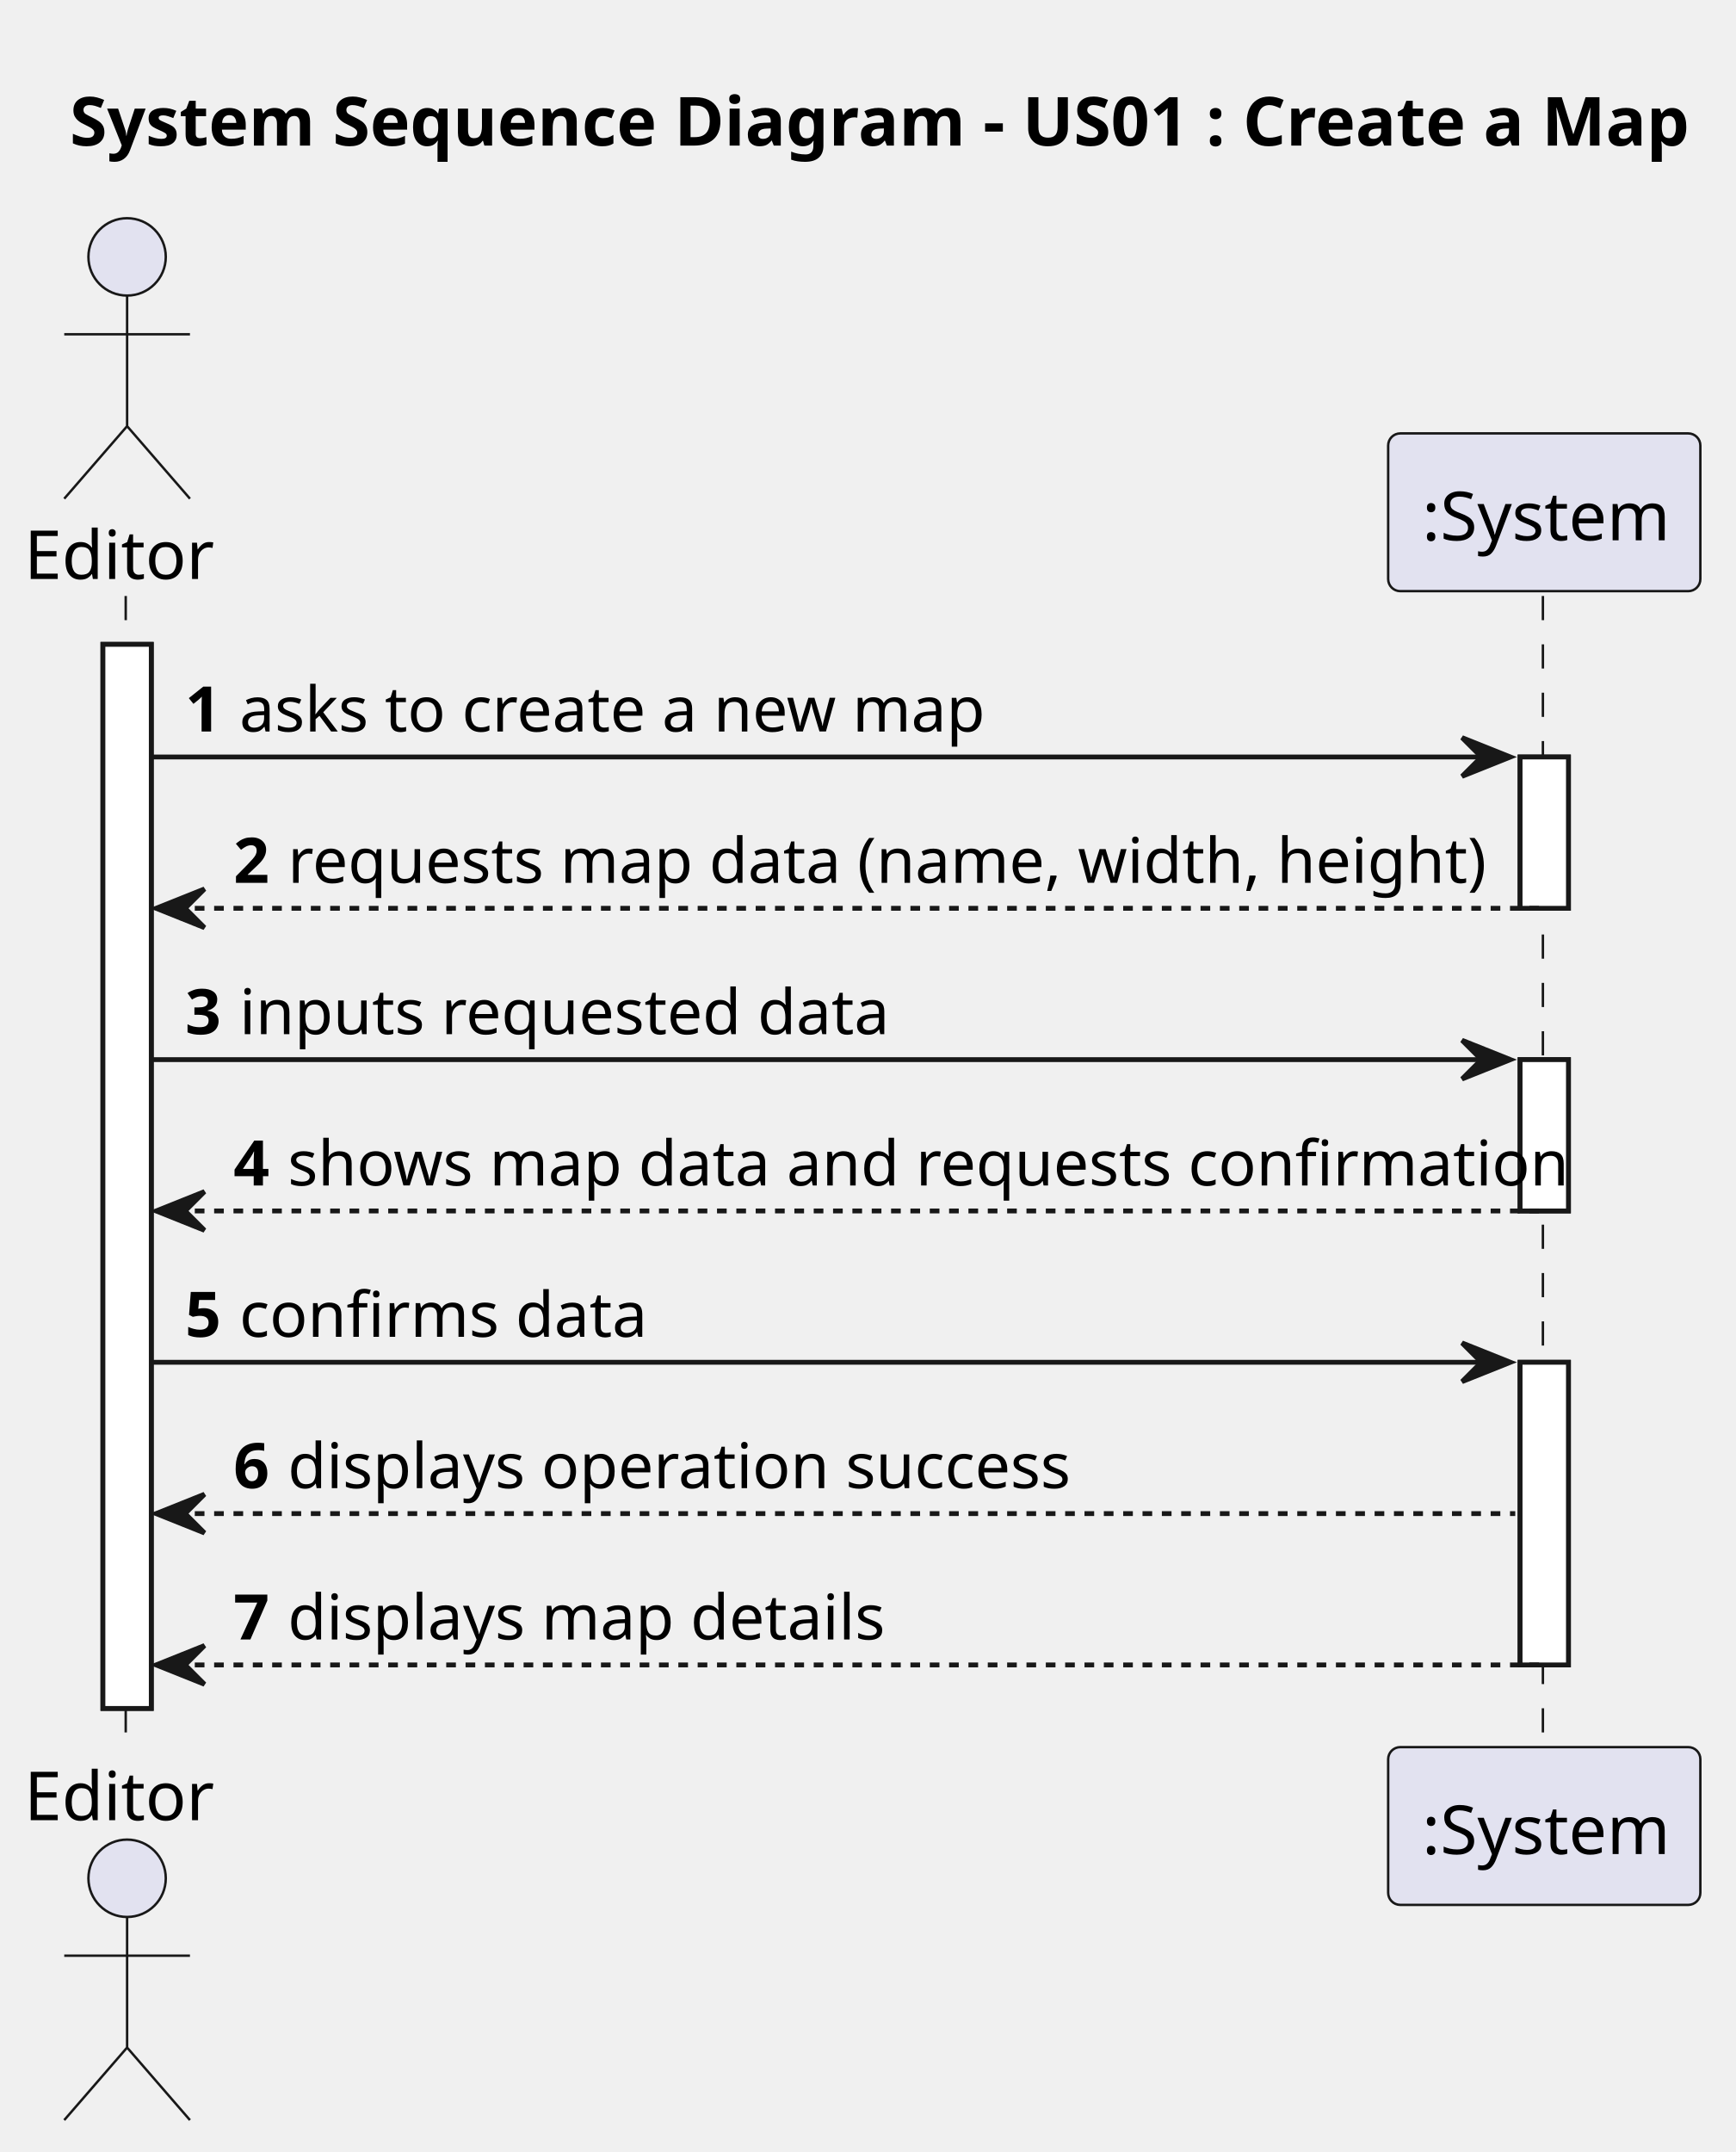
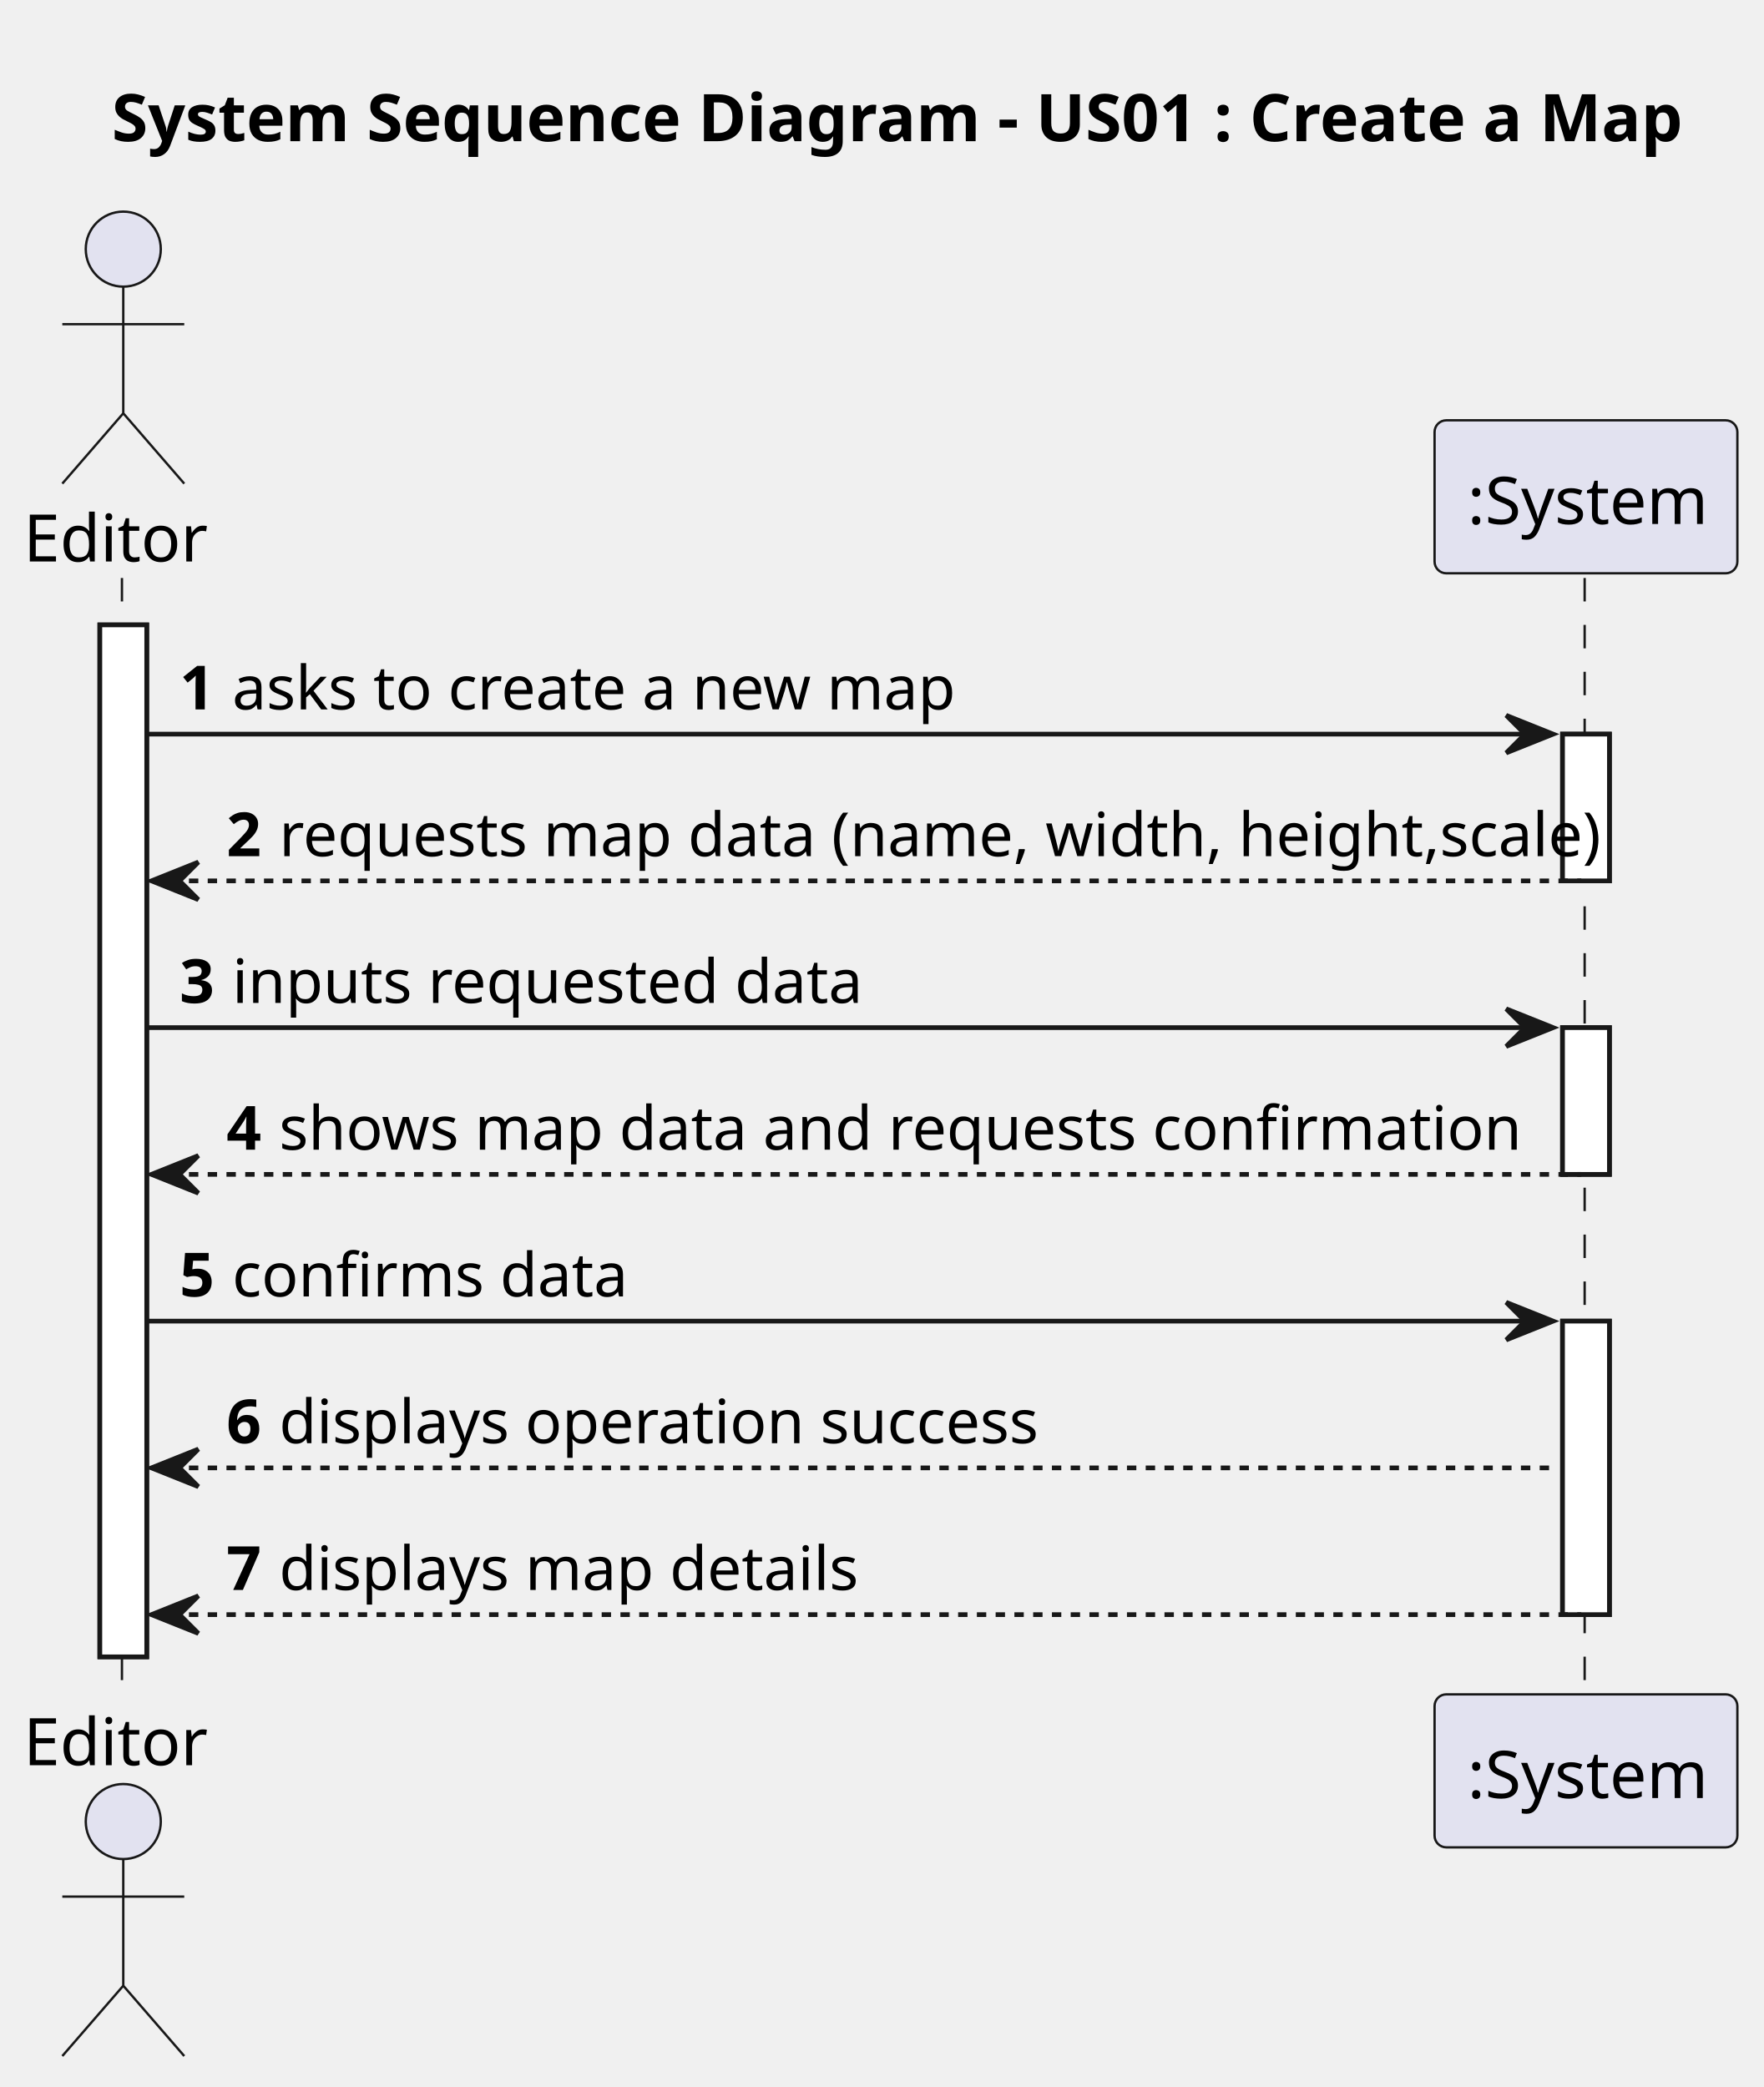
- <svg xmlns="http://www.w3.org/2000/svg" contentStyleType="text/css" height="445px" preserveAspectRatio="none" style="width:359px;height:445px;background:#FFFFFF;" version="1.1" viewBox="0 0 359 445" width="359px" zoomAndPan="magnify">
+ <svg xmlns="http://www.w3.org/2000/svg" contentStyleType="text/css" height="445px" preserveAspectRatio="none" style="width:376px;height:445px;background:#FFFFFF;" version="1.1" viewBox="0 0 376 445" width="376px" zoomAndPan="magnify">
  <defs />
  <g>
-     <text fill="#000000" font-family="sans-serif" font-size="14" font-weight="bold" lengthAdjust="spacing" textLength="326.792" x="14.432" y="30.107">System Sequence Diagram - US01 : Create a Map</text>
+     <text fill="#000000" font-family="sans-serif" font-size="14" font-weight="bold" lengthAdjust="spacing" textLength="326.792" x="23.823" y="30.107">System Sequence Diagram - US01 : Create a Map</text>
    <rect fill="#FFFFFF" height="220.037" style="stroke:#181818;stroke-width:1.0;" width="10" x="21.286" y="133.242" />
-     <rect fill="#FFFFFF" height="31.291" style="stroke:#181818;stroke-width:1.0;" width="10" x="314.373" y="156.533" />
-     <rect fill="#FFFFFF" height="31.291" style="stroke:#181818;stroke-width:1.0;" width="10" x="314.373" y="219.115" />
-     <rect fill="#FFFFFF" height="62.582" style="stroke:#181818;stroke-width:1.0;" width="10" x="314.373" y="281.697" />
+     <rect fill="#FFFFFF" height="31.291" style="stroke:#181818;stroke-width:1.0;" width="10" x="333.156" y="156.533" />
+     <rect fill="#FFFFFF" height="31.291" style="stroke:#181818;stroke-width:1.0;" width="10" x="333.156" y="219.115" />
+     <rect fill="#FFFFFF" height="62.582" style="stroke:#181818;stroke-width:1.0;" width="10" x="333.156" y="281.697" />
    <line style="stroke:#181818;stroke-width:0.5;stroke-dasharray:5.0,5.0;" x1="26" x2="26" y1="123.242" y2="362.279" />
-     <line style="stroke:#181818;stroke-width:0.5;stroke-dasharray:5.0,5.0;" x1="319.09" x2="319.09" y1="123.242" y2="362.279" />
+     <line style="stroke:#181818;stroke-width:0.5;stroke-dasharray:5.0,5.0;" x1="337.873" x2="337.873" y1="123.242" y2="362.279" />
    <text fill="#000000" font-family="sans-serif" font-size="14" lengthAdjust="spacing" textLength="36.572" x="5" y="119.728">Editor</text>
    <ellipse cx="26.286" cy="53.121" fill="#E2E2F0" rx="8" ry="8" style="stroke:#181818;stroke-width:0.5;" />
    <path d="M26.286,61.121 L26.286,88.121 M13.286,69.121 L39.286,69.121 M26.286,88.121 L13.286,103.121 M26.286,88.121 L39.286,103.121 " fill="none" style="stroke:#181818;stroke-width:0.5;" />
    <text fill="#000000" font-family="sans-serif" font-size="14" lengthAdjust="spacing" textLength="36.572" x="5" y="376.387">Editor</text>
    <ellipse cx="26.286" cy="388.4" fill="#E2E2F0" rx="8" ry="8" style="stroke:#181818;stroke-width:0.5;" />
    <path d="M26.286,396.4 L26.286,423.4 M13.286,404.4 L39.286,404.4 M26.286,423.4 L13.286,438.4 M26.286,423.4 L39.286,438.4 " fill="none" style="stroke:#181818;stroke-width:0.5;" />
-     <rect fill="#E2E2F0" height="32.621" rx="2.5" ry="2.5" style="stroke:#181818;stroke-width:0.5;" width="64.565" x="287.09" y="89.621" />
-     <text fill="#000000" font-family="sans-serif" font-size="14" lengthAdjust="spacing" textLength="50.565" x="294.09" y="111.728">:System</text>
-     <rect fill="#E2E2F0" height="32.621" rx="2.5" ry="2.5" style="stroke:#181818;stroke-width:0.5;" width="64.565" x="287.09" y="361.279" />
-     <text fill="#000000" font-family="sans-serif" font-size="14" lengthAdjust="spacing" textLength="50.565" x="294.09" y="383.387">:System</text>
+     <rect fill="#E2E2F0" height="32.621" rx="2.5" ry="2.5" style="stroke:#181818;stroke-width:0.5;" width="64.565" x="305.873" y="89.621" />
+     <text fill="#000000" font-family="sans-serif" font-size="14" lengthAdjust="spacing" textLength="50.565" x="312.873" y="111.728">:System</text>
+     <rect fill="#E2E2F0" height="32.621" rx="2.5" ry="2.5" style="stroke:#181818;stroke-width:0.5;" width="64.565" x="305.873" y="361.279" />
+     <text fill="#000000" font-family="sans-serif" font-size="14" lengthAdjust="spacing" textLength="50.565" x="312.873" y="383.387">:System</text>
    <rect fill="#FFFFFF" height="220.037" style="stroke:#181818;stroke-width:1.0;" width="10" x="21.286" y="133.242" />
-     <rect fill="#FFFFFF" height="31.291" style="stroke:#181818;stroke-width:1.0;" width="10" x="314.373" y="156.533" />
-     <rect fill="#FFFFFF" height="31.291" style="stroke:#181818;stroke-width:1.0;" width="10" x="314.373" y="219.115" />
-     <rect fill="#FFFFFF" height="62.582" style="stroke:#181818;stroke-width:1.0;" width="10" x="314.373" y="281.697" />
-     <polygon fill="#181818" points="302.373,152.533,312.373,156.533,302.373,160.533,306.373,156.533" style="stroke:#181818;stroke-width:1.0;" />
-     <line style="stroke:#181818;stroke-width:1.0;" x1="31.286" x2="308.373" y1="156.533" y2="156.533" />
+     <rect fill="#FFFFFF" height="31.291" style="stroke:#181818;stroke-width:1.0;" width="10" x="333.156" y="156.533" />
+     <rect fill="#FFFFFF" height="31.291" style="stroke:#181818;stroke-width:1.0;" width="10" x="333.156" y="219.115" />
+     <rect fill="#FFFFFF" height="62.582" style="stroke:#181818;stroke-width:1.0;" width="10" x="333.156" y="281.697" />
+     <polygon fill="#181818" points="321.156,152.533,331.156,156.533,321.156,160.533,325.156,156.533" style="stroke:#181818;stroke-width:1.0;" />
+     <line style="stroke:#181818;stroke-width:1.0;" x1="31.286" x2="327.156" y1="156.533" y2="156.533" />
    <text fill="#000000" font-family="sans-serif" font-size="13" font-weight="bold" lengthAdjust="spacing" textLength="7.23" x="38.286" y="151.27">1</text>
    <text fill="#000000" font-family="sans-serif" font-size="13" lengthAdjust="spacing" textLength="148.129" x="49.516" y="151.27">asks to create a new map</text>
    <polygon fill="#181818" points="42.286,183.824,32.286,187.824,42.286,191.824,38.286,187.824" style="stroke:#181818;stroke-width:1.0;" />
-     <line style="stroke:#181818;stroke-width:1.0;stroke-dasharray:2.0,2.0;" x1="36.286" x2="318.373" y1="187.824" y2="187.824" />
+     <line style="stroke:#181818;stroke-width:1.0;stroke-dasharray:2.0,2.0;" x1="36.286" x2="337.156" y1="187.824" y2="187.824" />
    <text fill="#000000" font-family="sans-serif" font-size="13" font-weight="bold" lengthAdjust="spacing" textLength="7.23" x="48.286" y="182.561">2</text>
-     <text fill="#000000" font-family="sans-serif" font-size="13" lengthAdjust="spacing" textLength="232.68" x="59.516" y="182.561">requests map data (name, width, height)</text>
-     <polygon fill="#181818" points="302.373,215.115,312.373,219.115,302.373,223.115,306.373,219.115" style="stroke:#181818;stroke-width:1.0;" />
-     <line style="stroke:#181818;stroke-width:1.0;" x1="31.286" x2="308.373" y1="219.115" y2="219.115" />
+     <text fill="#000000" font-family="sans-serif" font-size="13" lengthAdjust="spacing" textLength="266.64" x="59.516" y="182.561">requests map data (name, width, height,scale)</text>
+     <polygon fill="#181818" points="321.156,215.115,331.156,219.115,321.156,223.115,325.156,219.115" style="stroke:#181818;stroke-width:1.0;" />
+     <line style="stroke:#181818;stroke-width:1.0;" x1="31.286" x2="327.156" y1="219.115" y2="219.115" />
    <text fill="#000000" font-family="sans-serif" font-size="13" font-weight="bold" lengthAdjust="spacing" textLength="7.23" x="38.286" y="213.852">3</text>
    <text fill="#000000" font-family="sans-serif" font-size="13" lengthAdjust="spacing" textLength="125.036" x="49.516" y="213.852">inputs requested data</text>
    <polygon fill="#181818" points="42.286,246.406,32.286,250.406,42.286,254.406,38.286,250.406" style="stroke:#181818;stroke-width:1.0;" />
-     <line style="stroke:#181818;stroke-width:1.0;stroke-dasharray:2.0,2.0;" x1="36.286" x2="318.373" y1="250.406" y2="250.406" />
+     <line style="stroke:#181818;stroke-width:1.0;stroke-dasharray:2.0,2.0;" x1="36.286" x2="337.156" y1="250.406" y2="250.406" />
    <text fill="#000000" font-family="sans-serif" font-size="13" font-weight="bold" lengthAdjust="spacing" textLength="7.23" x="48.286" y="245.144">4</text>
    <text fill="#000000" font-family="sans-serif" font-size="13" lengthAdjust="spacing" textLength="247.857" x="59.516" y="245.144">shows map data and requests confirmation</text>
-     <polygon fill="#181818" points="302.373,277.697,312.373,281.697,302.373,285.697,306.373,281.697" style="stroke:#181818;stroke-width:1.0;" />
-     <line style="stroke:#181818;stroke-width:1.0;" x1="31.286" x2="308.373" y1="281.697" y2="281.697" />
+     <polygon fill="#181818" points="321.156,277.697,331.156,281.697,321.156,285.697,325.156,281.697" style="stroke:#181818;stroke-width:1.0;" />
+     <line style="stroke:#181818;stroke-width:1.0;" x1="31.286" x2="327.156" y1="281.697" y2="281.697" />
    <text fill="#000000" font-family="sans-serif" font-size="13" font-weight="bold" lengthAdjust="spacing" textLength="7.23" x="38.286" y="276.435">5</text>
    <text fill="#000000" font-family="sans-serif" font-size="13" lengthAdjust="spacing" textLength="78.032" x="49.516" y="276.435">confirms data</text>
    <polygon fill="#181818" points="42.286,308.988,32.286,312.988,42.286,316.988,38.286,312.988" style="stroke:#181818;stroke-width:1.0;" />
-     <line style="stroke:#181818;stroke-width:1.0;stroke-dasharray:2.0,2.0;" x1="36.286" x2="313.373" y1="312.988" y2="312.988" />
+     <line style="stroke:#181818;stroke-width:1.0;stroke-dasharray:2.0,2.0;" x1="36.286" x2="332.156" y1="312.988" y2="312.988" />
    <text fill="#000000" font-family="sans-serif" font-size="13" font-weight="bold" lengthAdjust="spacing" textLength="7.23" x="48.286" y="307.726">6</text>
    <text fill="#000000" font-family="sans-serif" font-size="13" lengthAdjust="spacing" textLength="155.359" x="59.516" y="307.726">displays operation success</text>
    <polygon fill="#181818" points="42.286,340.279,32.286,344.279,42.286,348.279,38.286,344.279" style="stroke:#181818;stroke-width:1.0;" />
-     <line style="stroke:#181818;stroke-width:1.0;stroke-dasharray:2.0,2.0;" x1="36.286" x2="318.373" y1="344.279" y2="344.279" />
+     <line style="stroke:#181818;stroke-width:1.0;stroke-dasharray:2.0,2.0;" x1="36.286" x2="337.156" y1="344.279" y2="344.279" />
    <text fill="#000000" font-family="sans-serif" font-size="13" font-weight="bold" lengthAdjust="spacing" textLength="7.23" x="48.286" y="339.017">7</text>
    <text fill="#000000" font-family="sans-serif" font-size="13" lengthAdjust="spacing" textLength="117.057" x="59.516" y="339.017">displays map details</text>
  </g>
</svg>
